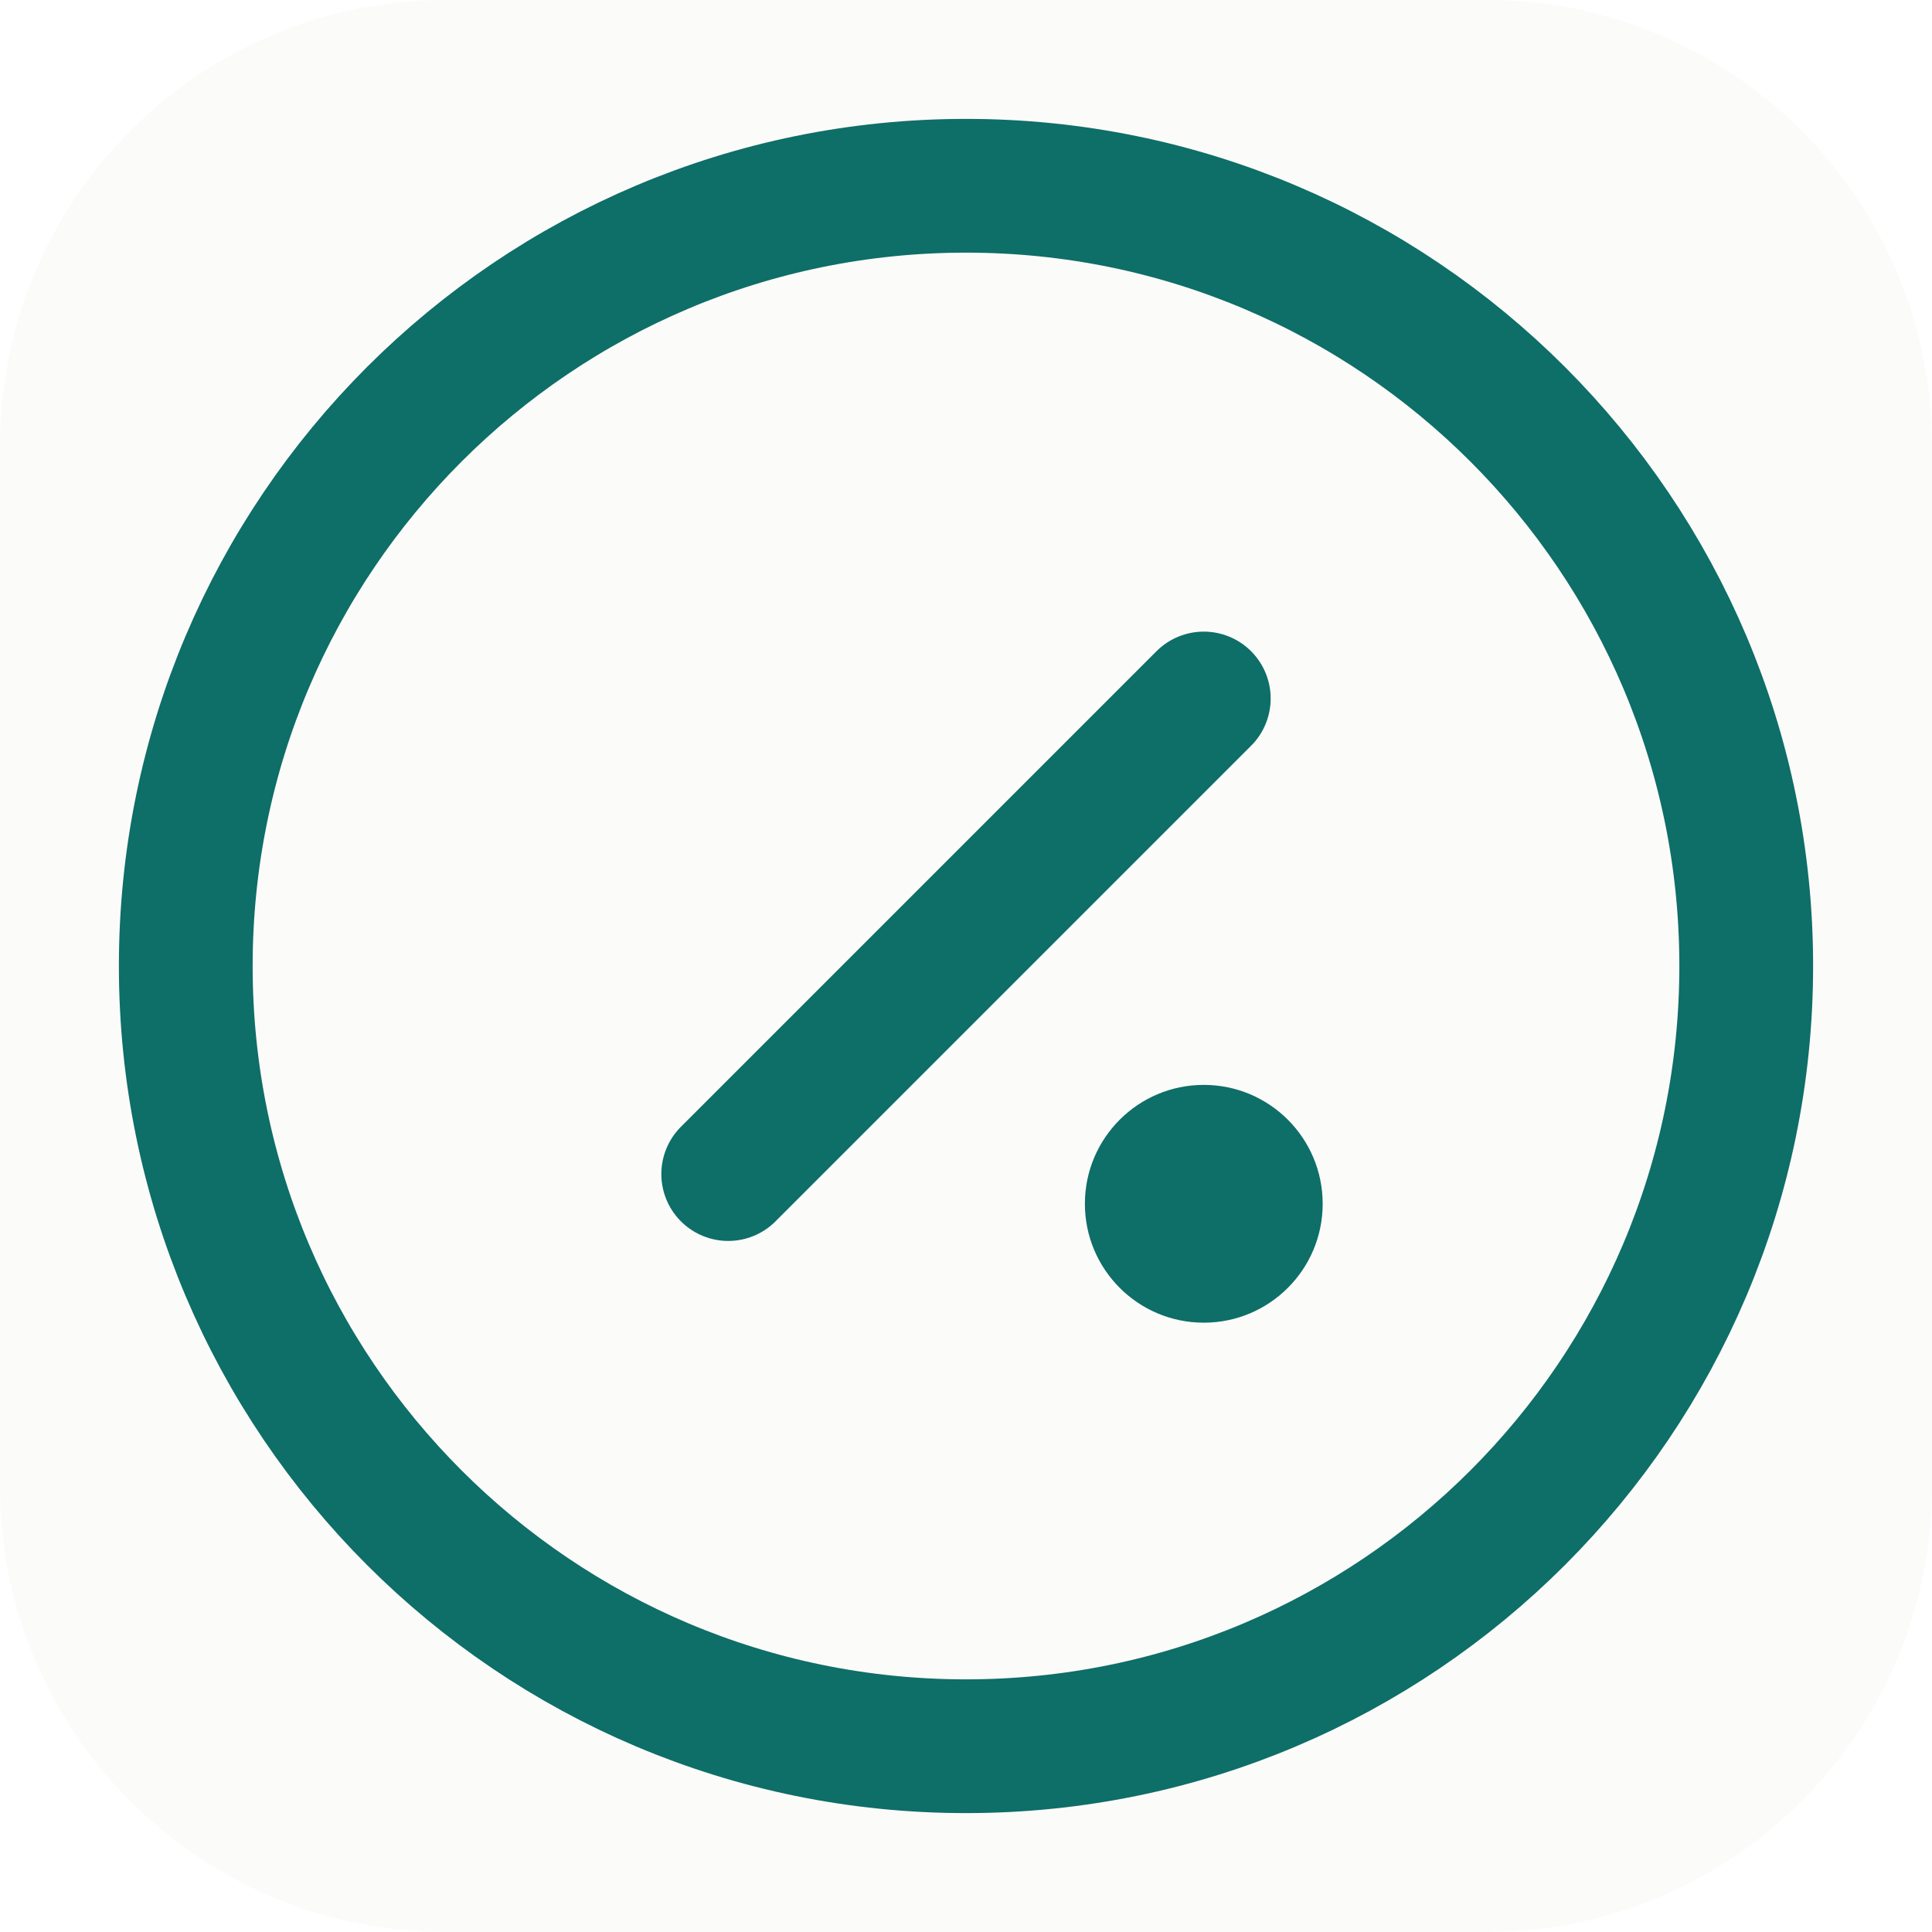
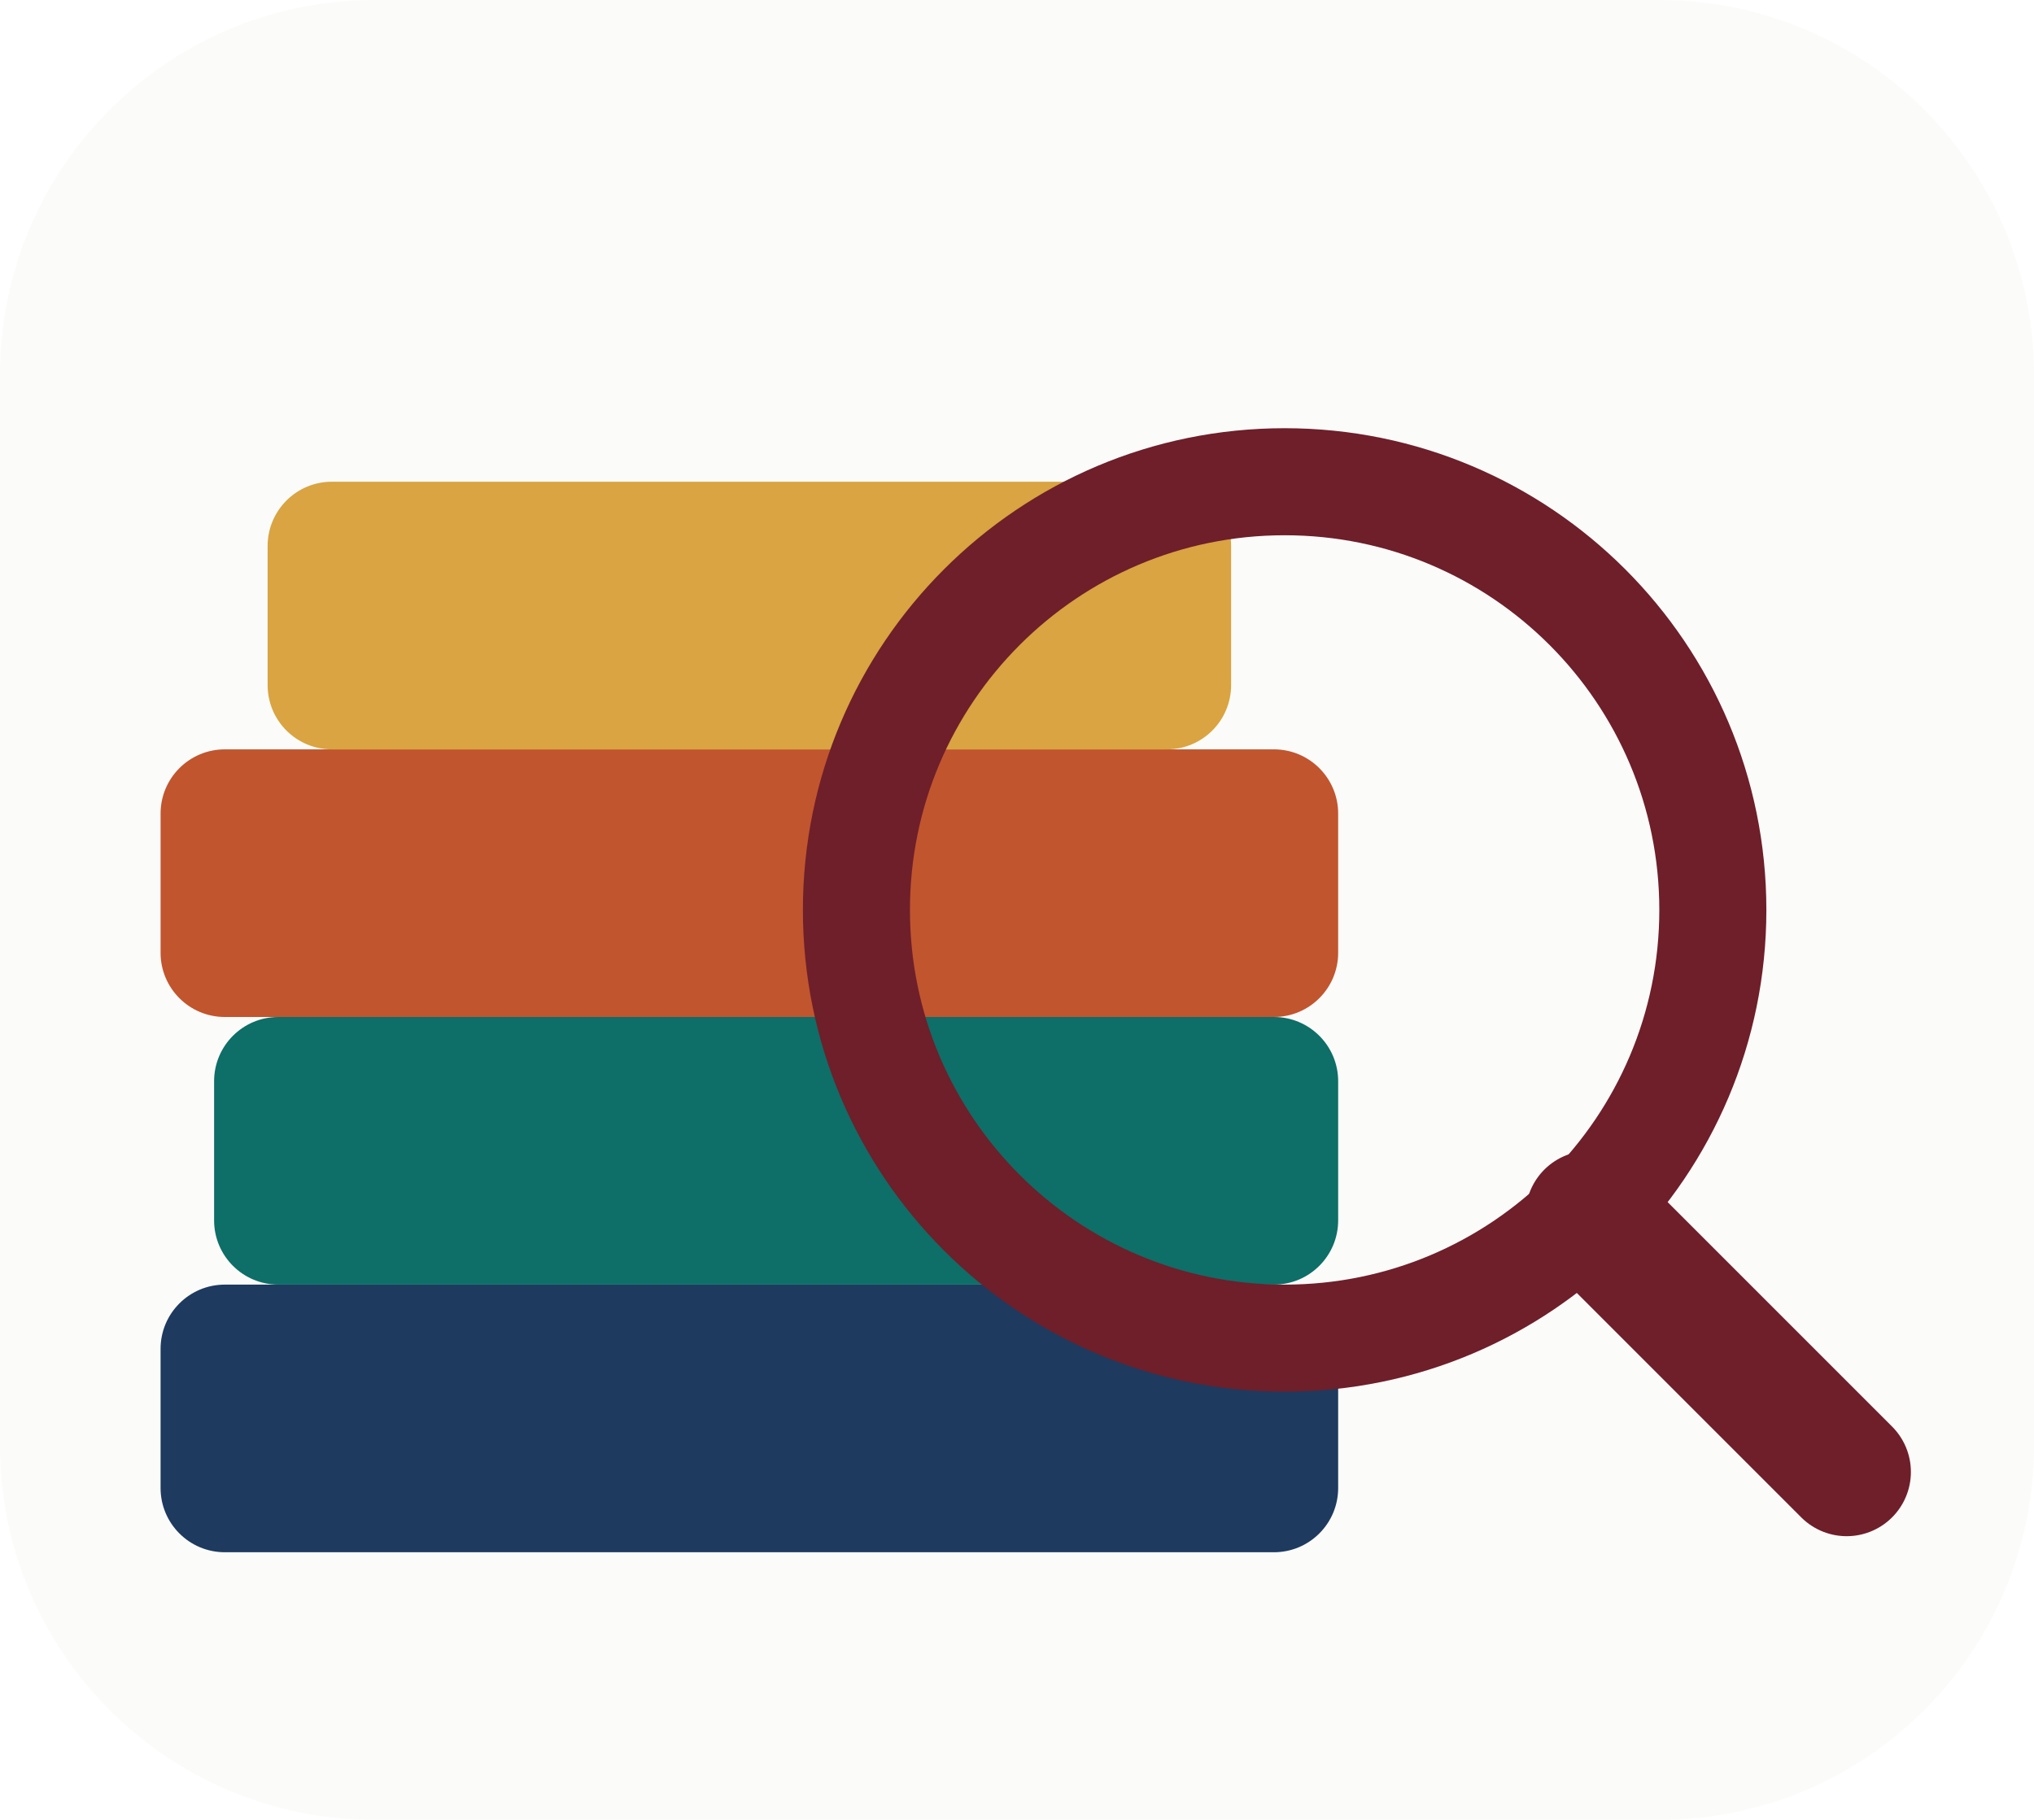
- <svg xmlns="http://www.w3.org/2000/svg" viewBox="0 0 26 26">
-   <rect width="26" height="26" rx="6" fill="#FBFBF9" />
-   <circle cx="13" cy="13" r="10.5" stroke="#0E6E68" stroke-width="1.8" fill="none" />
-   <path d="M9.8 15.8 L16.2 9.4" stroke="#0E6E68" stroke-width="1.8" stroke-linecap="round" />
-   <circle cx="16.2" cy="16.2" r="1.6" fill="#0E6E68" />
+ <svg xmlns="http://www.w3.org/2000/svg" viewBox="0 0 38 34">
+   <rect width="38" height="34" rx="7" fill="#FBFBF9" />
+   <rect x="3" y="24" width="22" height="5" rx="1.2" fill="#1E3A5F" />
+   <rect x="4" y="19" width="21" height="5" rx="1.2" fill="#0E6E68" />
+   <rect x="3" y="14" width="22" height="5" rx="1.2" fill="#C1552E" />
+   <rect x="5" y="9" width="18" height="5" rx="1.2" fill="#D9A441" />
+   <circle cx="24" cy="17" r="8" fill="none" stroke="#6E1F2A" stroke-width="2" />
+   <line x1="29.7" y1="22.7" x2="34.5" y2="27.5" stroke="#6E1F2A" stroke-width="2.4" stroke-linecap="round" />
</svg>
